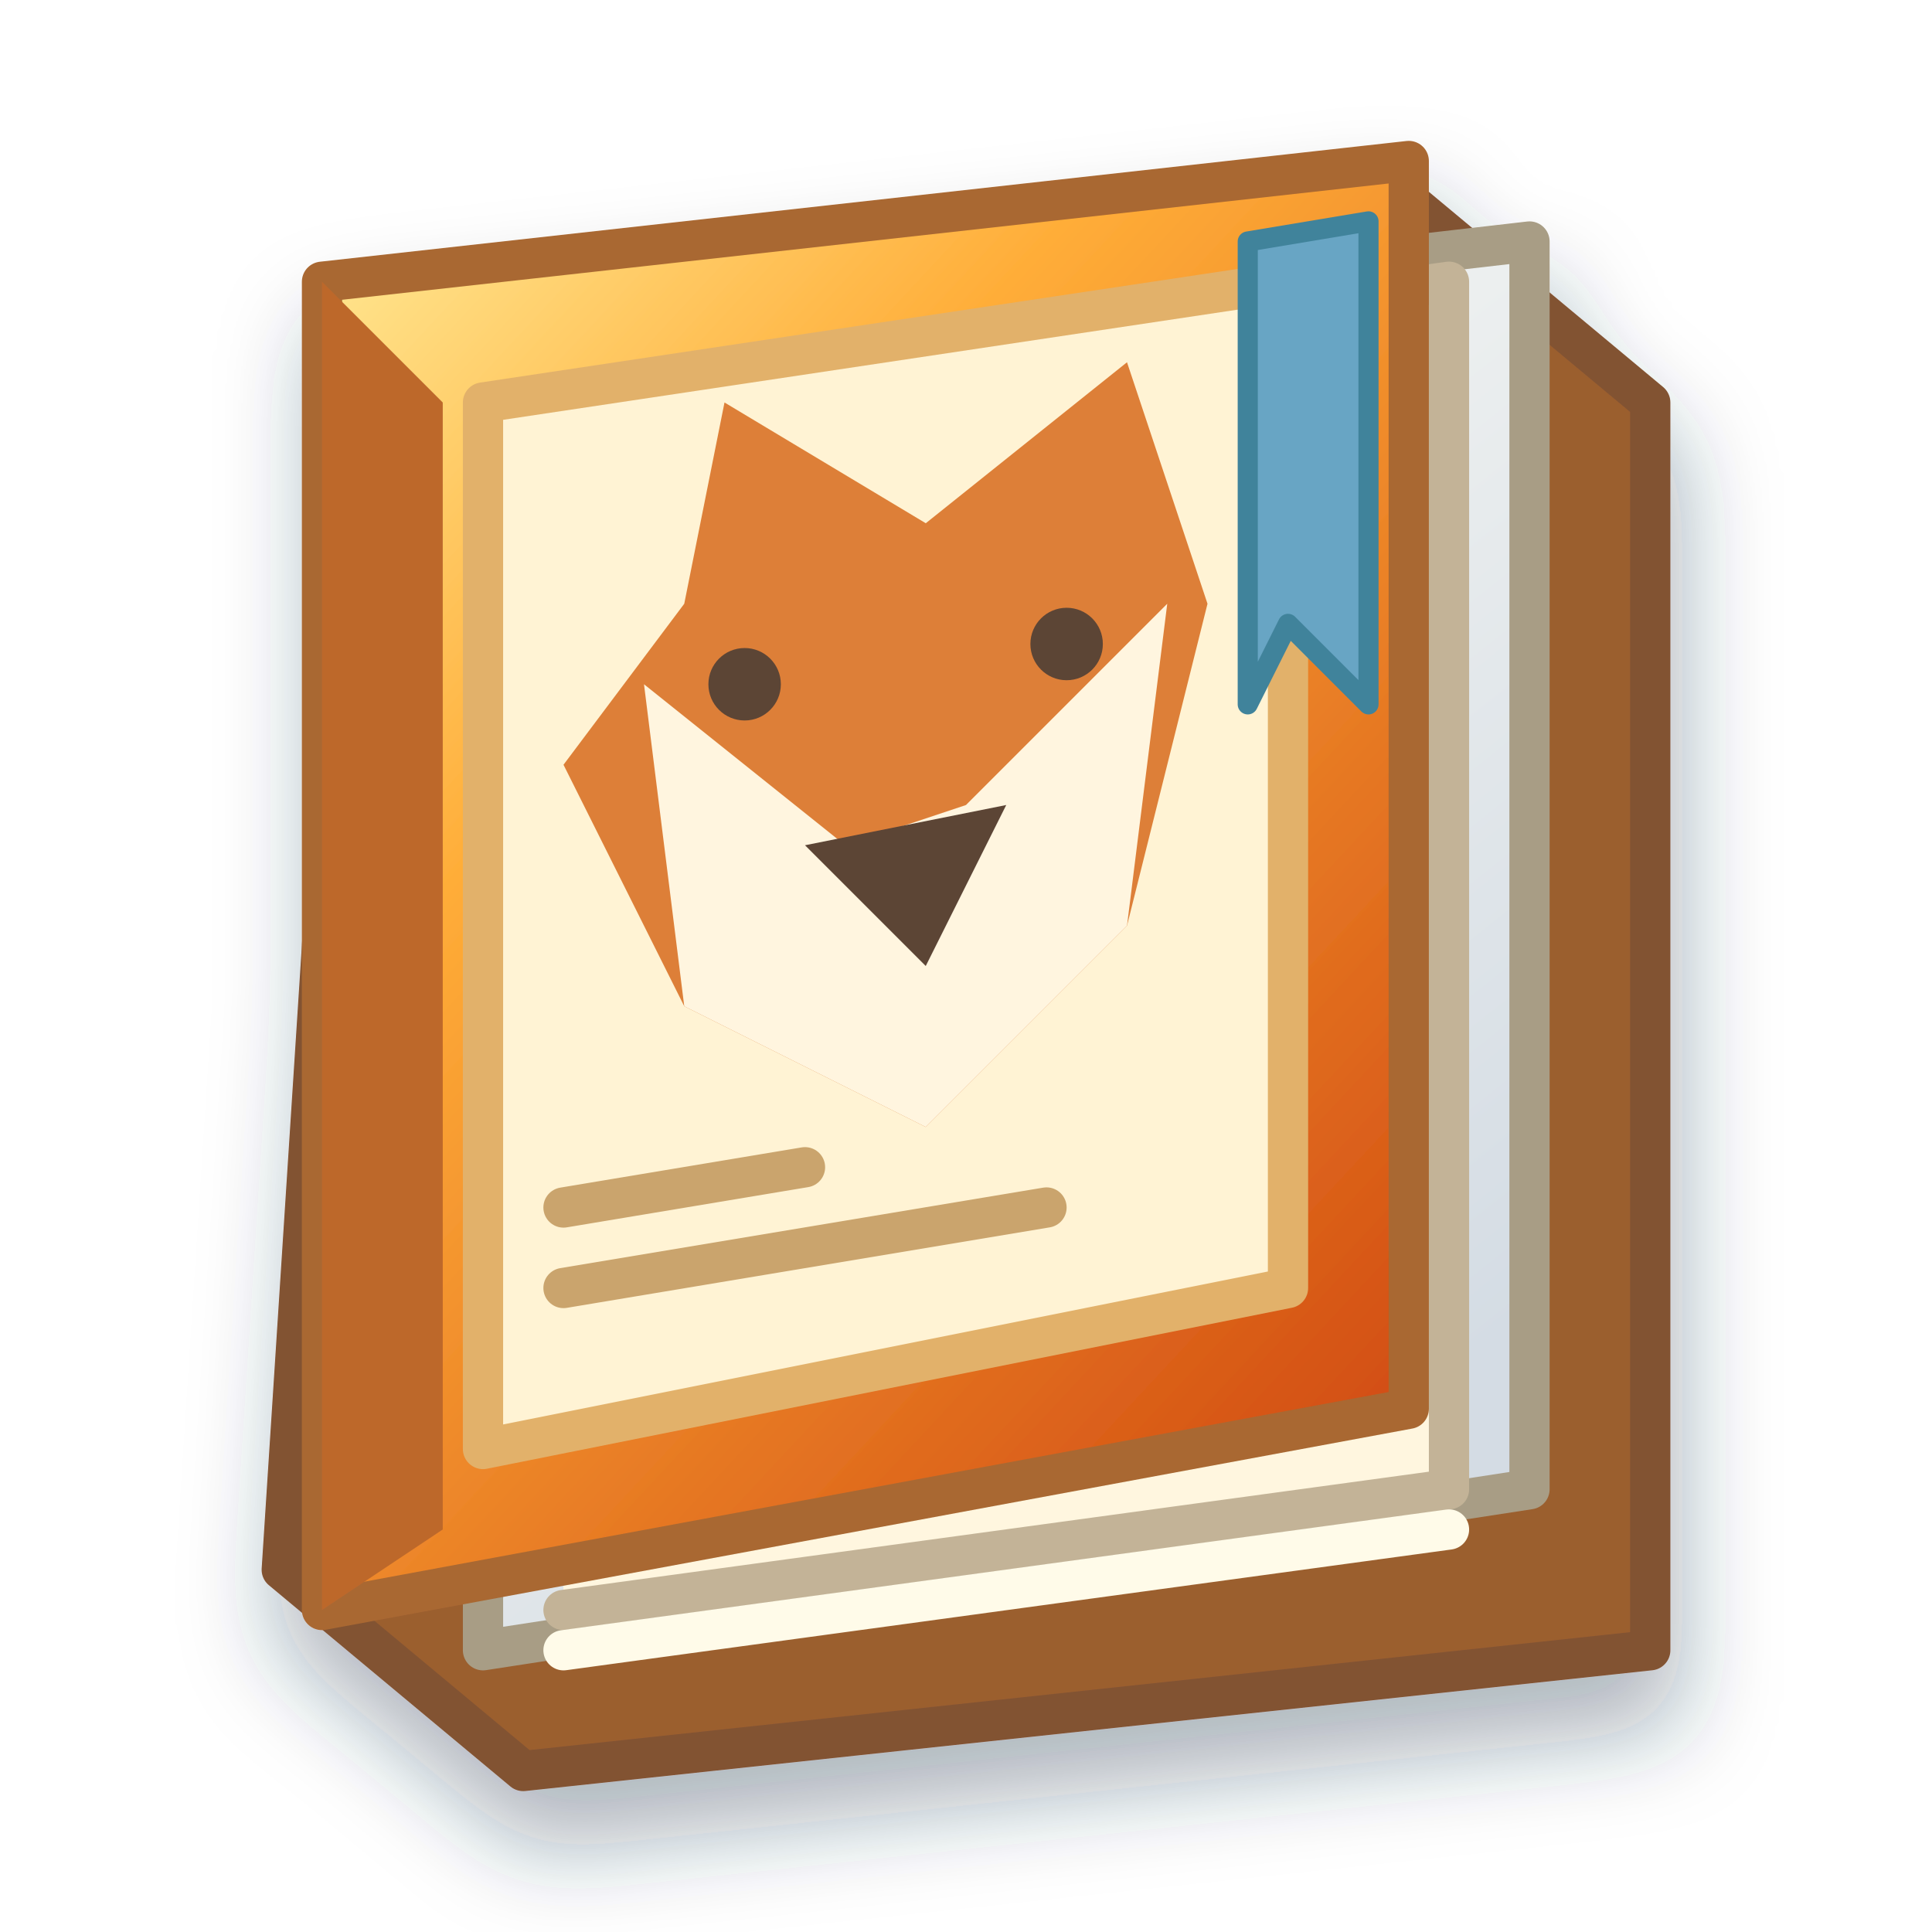
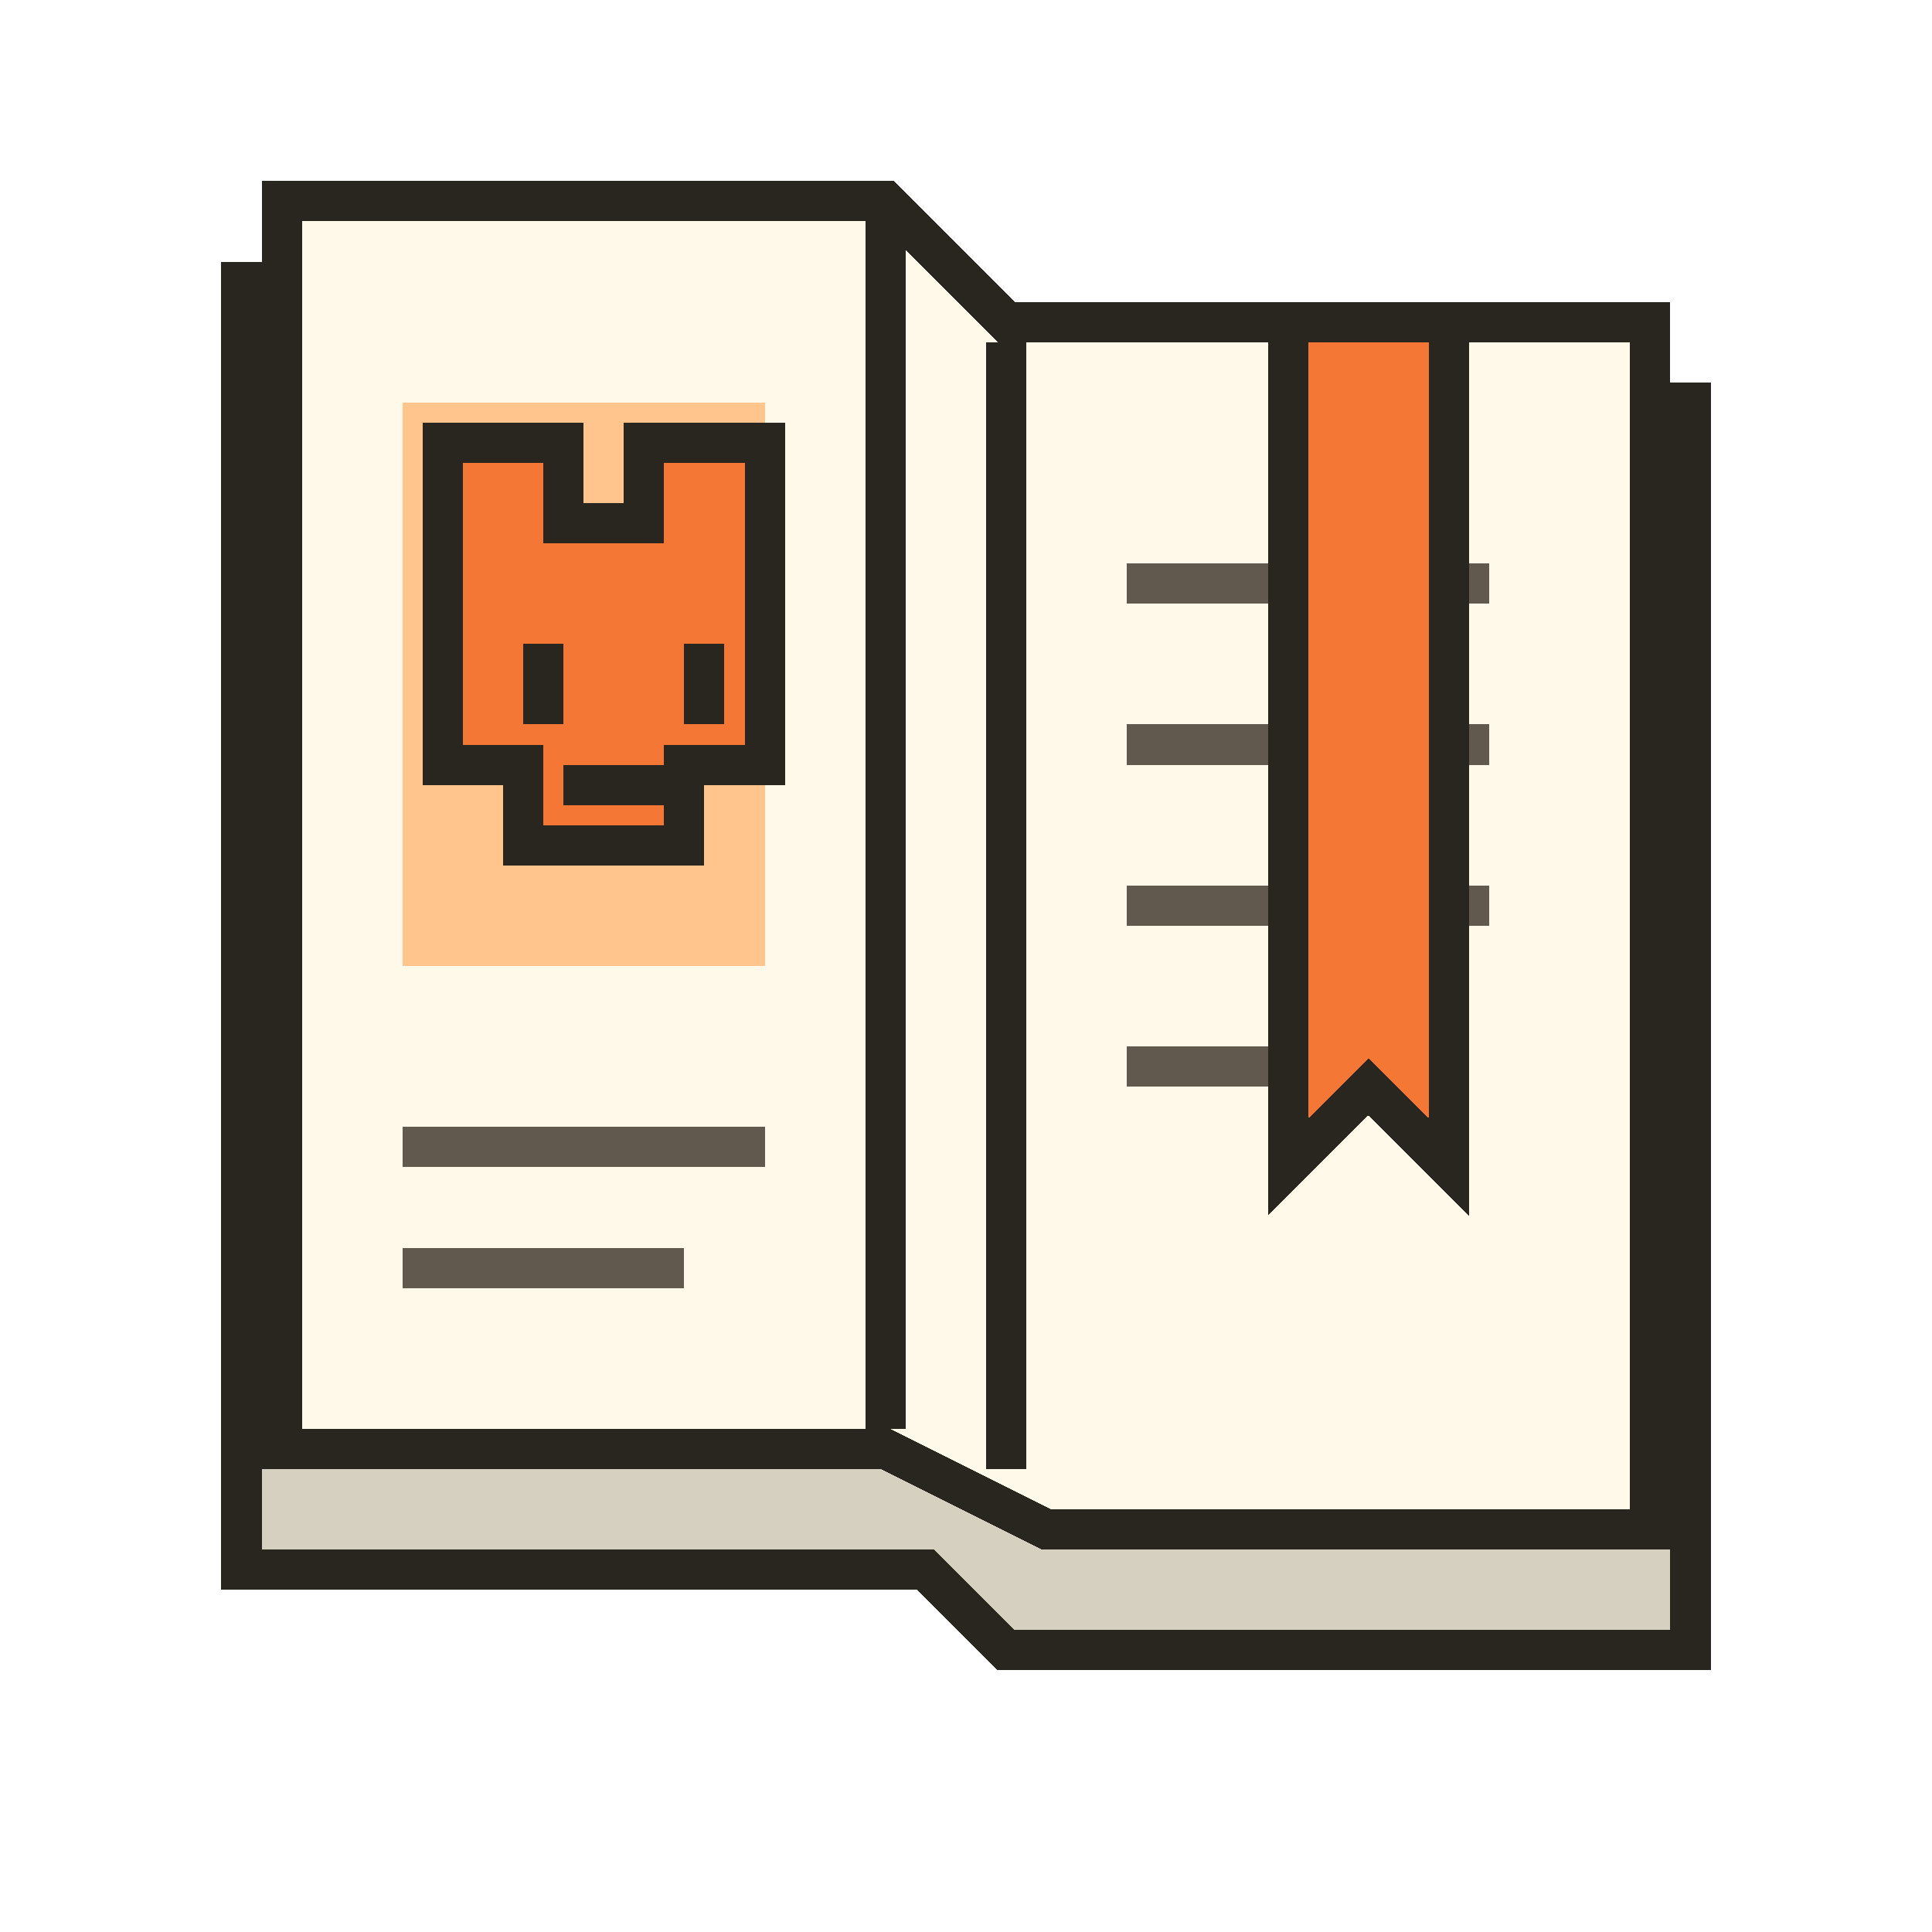
- <svg xmlns="http://www.w3.org/2000/svg" viewBox="0 0 48 48" fill="none" role="img" aria-label="Cuentacuentos storybook">
+ <svg xmlns="http://www.w3.org/2000/svg" viewBox="0 0 48 48" fill="none" shape-rendering="crispEdges" role="img" aria-label="Cuentacuentos storybook">
  <defs>
-     <linearGradient id="blue" x1="0" y1="0" x2=".8" y2="1">
-       <stop stop-color="#b5f2ff" />
-       <stop offset=".35" stop-color="#459cec" />
-       <stop offset="1" stop-color="#12429c" />
-     </linearGradient>
-     <linearGradient id="deepblue" x1="0" y1="0" x2="1" y2="1">
-       <stop stop-color="#0e5399" />
-       <stop offset="1" stop-color="#062966" />
-     </linearGradient>
-     <linearGradient id="gold" x1="0" y1="0" x2=".6" y2="1">
-       <stop stop-color="#fff4a2" />
-       <stop offset=".35" stop-color="#ffd14d" />
-       <stop offset="1" stop-color="#dc8216" />
-     </linearGradient>
-     <linearGradient id="orange" x1="0" y1="0" x2=".8" y2="1">
-       <stop stop-color="#ffed9a" />
-       <stop offset=".36" stop-color="#ffad38" />
-       <stop offset="1" stop-color="#d34f13" />
-     </linearGradient>
-     <linearGradient id="silver" x1="0" y1="0" x2="1" y2="1">
-       <stop stop-color="#fff" />
-       <stop offset=".35" stop-color="#dce6f0" />
-       <stop offset=".6" stop-color="#9caebd" />
-       <stop offset=".8" stop-color="#edf5fc" />
-       <stop offset="1" stop-color="#6a8097" />
-     </linearGradient>
-     <linearGradient id="green" x1="0" y1="0" x2=".8" y2="1">
-       <stop stop-color="#dbffac" />
-       <stop offset=".35" stop-color="#87d64b" />
-       <stop offset="1" stop-color="#267b32" />
-     </linearGradient>
-     <linearGradient id="paper" x1="0" y1="0" x2=".6" y2="1">
-       <stop stop-color="#fffef8" />
-       <stop offset="1" stop-color="#d4dce4" />
-     </linearGradient>
-     <linearGradient id="shine" x1="0" y1="0" x2="0" y2="1">
-       <stop stop-color="#fff" stop-opacity=".8" />
-       <stop offset="1" stop-color="#fff" stop-opacity="0" />
-     </linearGradient>
-     <radialGradient id="glass" cx=".3" cy=".22" r=".9">
-       <stop stop-color="#c9f5ff" />
-       <stop offset=".4" stop-color="#5bc2ef" />
-       <stop offset="1" stop-color="#1b5aab" />
-     </radialGradient>
-     <filter id="shadow" x="-35%" y="-30%" width="170%" height="180%">
-       <feDropShadow dx=".3" dy="1.5" stdDeviation="1.15" flood-color="#17314c" flood-opacity=".35" />
-     </filter>
+     <pattern id="dither" width="4" height="4" patternUnits="userSpaceOnUse">
+       <path d="M0 0h1v1H0zM2 2h1v1H2z" fill="#62594e" />
+     </pattern>
  </defs>
-   <g filter="url(#shadow)" stroke-linejoin="round" stroke-linecap="round">
-     <path d="m9 8 26-3 6 5v31l-28 3-6-5Z" fill="#9b5e2e" stroke="#825333" />
-     <path d="m12 9 26-3v31l-26 4Z" fill="url(#paper)" stroke="#a89d85" />
-     <path d="m14 10 22-3v30l-22 3" fill="#fff6df" stroke="#c3b397" />
-     <path d="m8 7 27-3v31L8 40Z" fill="url(#orange)" stroke="#a96832" />
-     <path d="m12 10 20-3v25l-20 4Z" fill="#fff3d4" stroke="#e2b16b" />
-     <path d="m17 15 1-5 5 3 5-4 2 6-2 8-5 5-6-3-3-6Z" fill="#dd7f37" />
-     <path d="m16 17 5 4 3-1 5-5-1 8-5 5-6-3Z" fill="#fff5df" />
-     <path d="m20 21 5-1-2 4Z" fill="#5c4436" />
-     <circle cx="18.5" cy="17" r=".9" fill="#5c4436" />
-     <circle cx="26.5" cy="16" r=".9" fill="#5c4436" />
-     <path d="m14 30 6-1m-6 3 12-2" stroke="#caa46d" />
-     <path d="m8 7 3 3v28l-3 2Z" fill="#bd682c" />
-     <path d="m31 6 3-.5v12l-2-2-1 2Z" fill="#67a5c4" stroke="#41839b" stroke-width=".5" />
-     <path d="m14 41 22-3" stroke="#fffbe9" />
+   <g stroke-linejoin="miter" stroke-linecap="square">
+     <path d="M6 7h17l2 3h17v31H25l-2-2H6z" fill="#d6d0c1" stroke="#29251f" />
+     <path d="M7 5h15l3 3h16v30H26l-4-2H7z" fill="#fff9e9" stroke="#29251f" />
+     <path d="M22 6v29M25 9v27" stroke="#29251f" />
+     <path d="M10 10h9v14h-9z" fill="#ffc58d" />
+     <path d="M11 13v-2h3v2h2v-2h3v8h-2v2h-4v-2h-2z" fill="#f47735" stroke="#29251f" />
+     <path d="M13 16h1v2h-1zM17 16h1v2h-1zM14 19h3v1h-3z" fill="#29251f" />
+     <path d="M10 28h9v1h-9zM10 31h7v1h-7zM28 14h9v1h-9zM28 18h9v1h-9zM28 22h9v1h-9zM28 26h7v1h-7z" fill="#62594e" />
+     <path d="M32 8h4v21l-2-2-2 2z" fill="#f47735" stroke="#29251f" />
  </g>
</svg>
